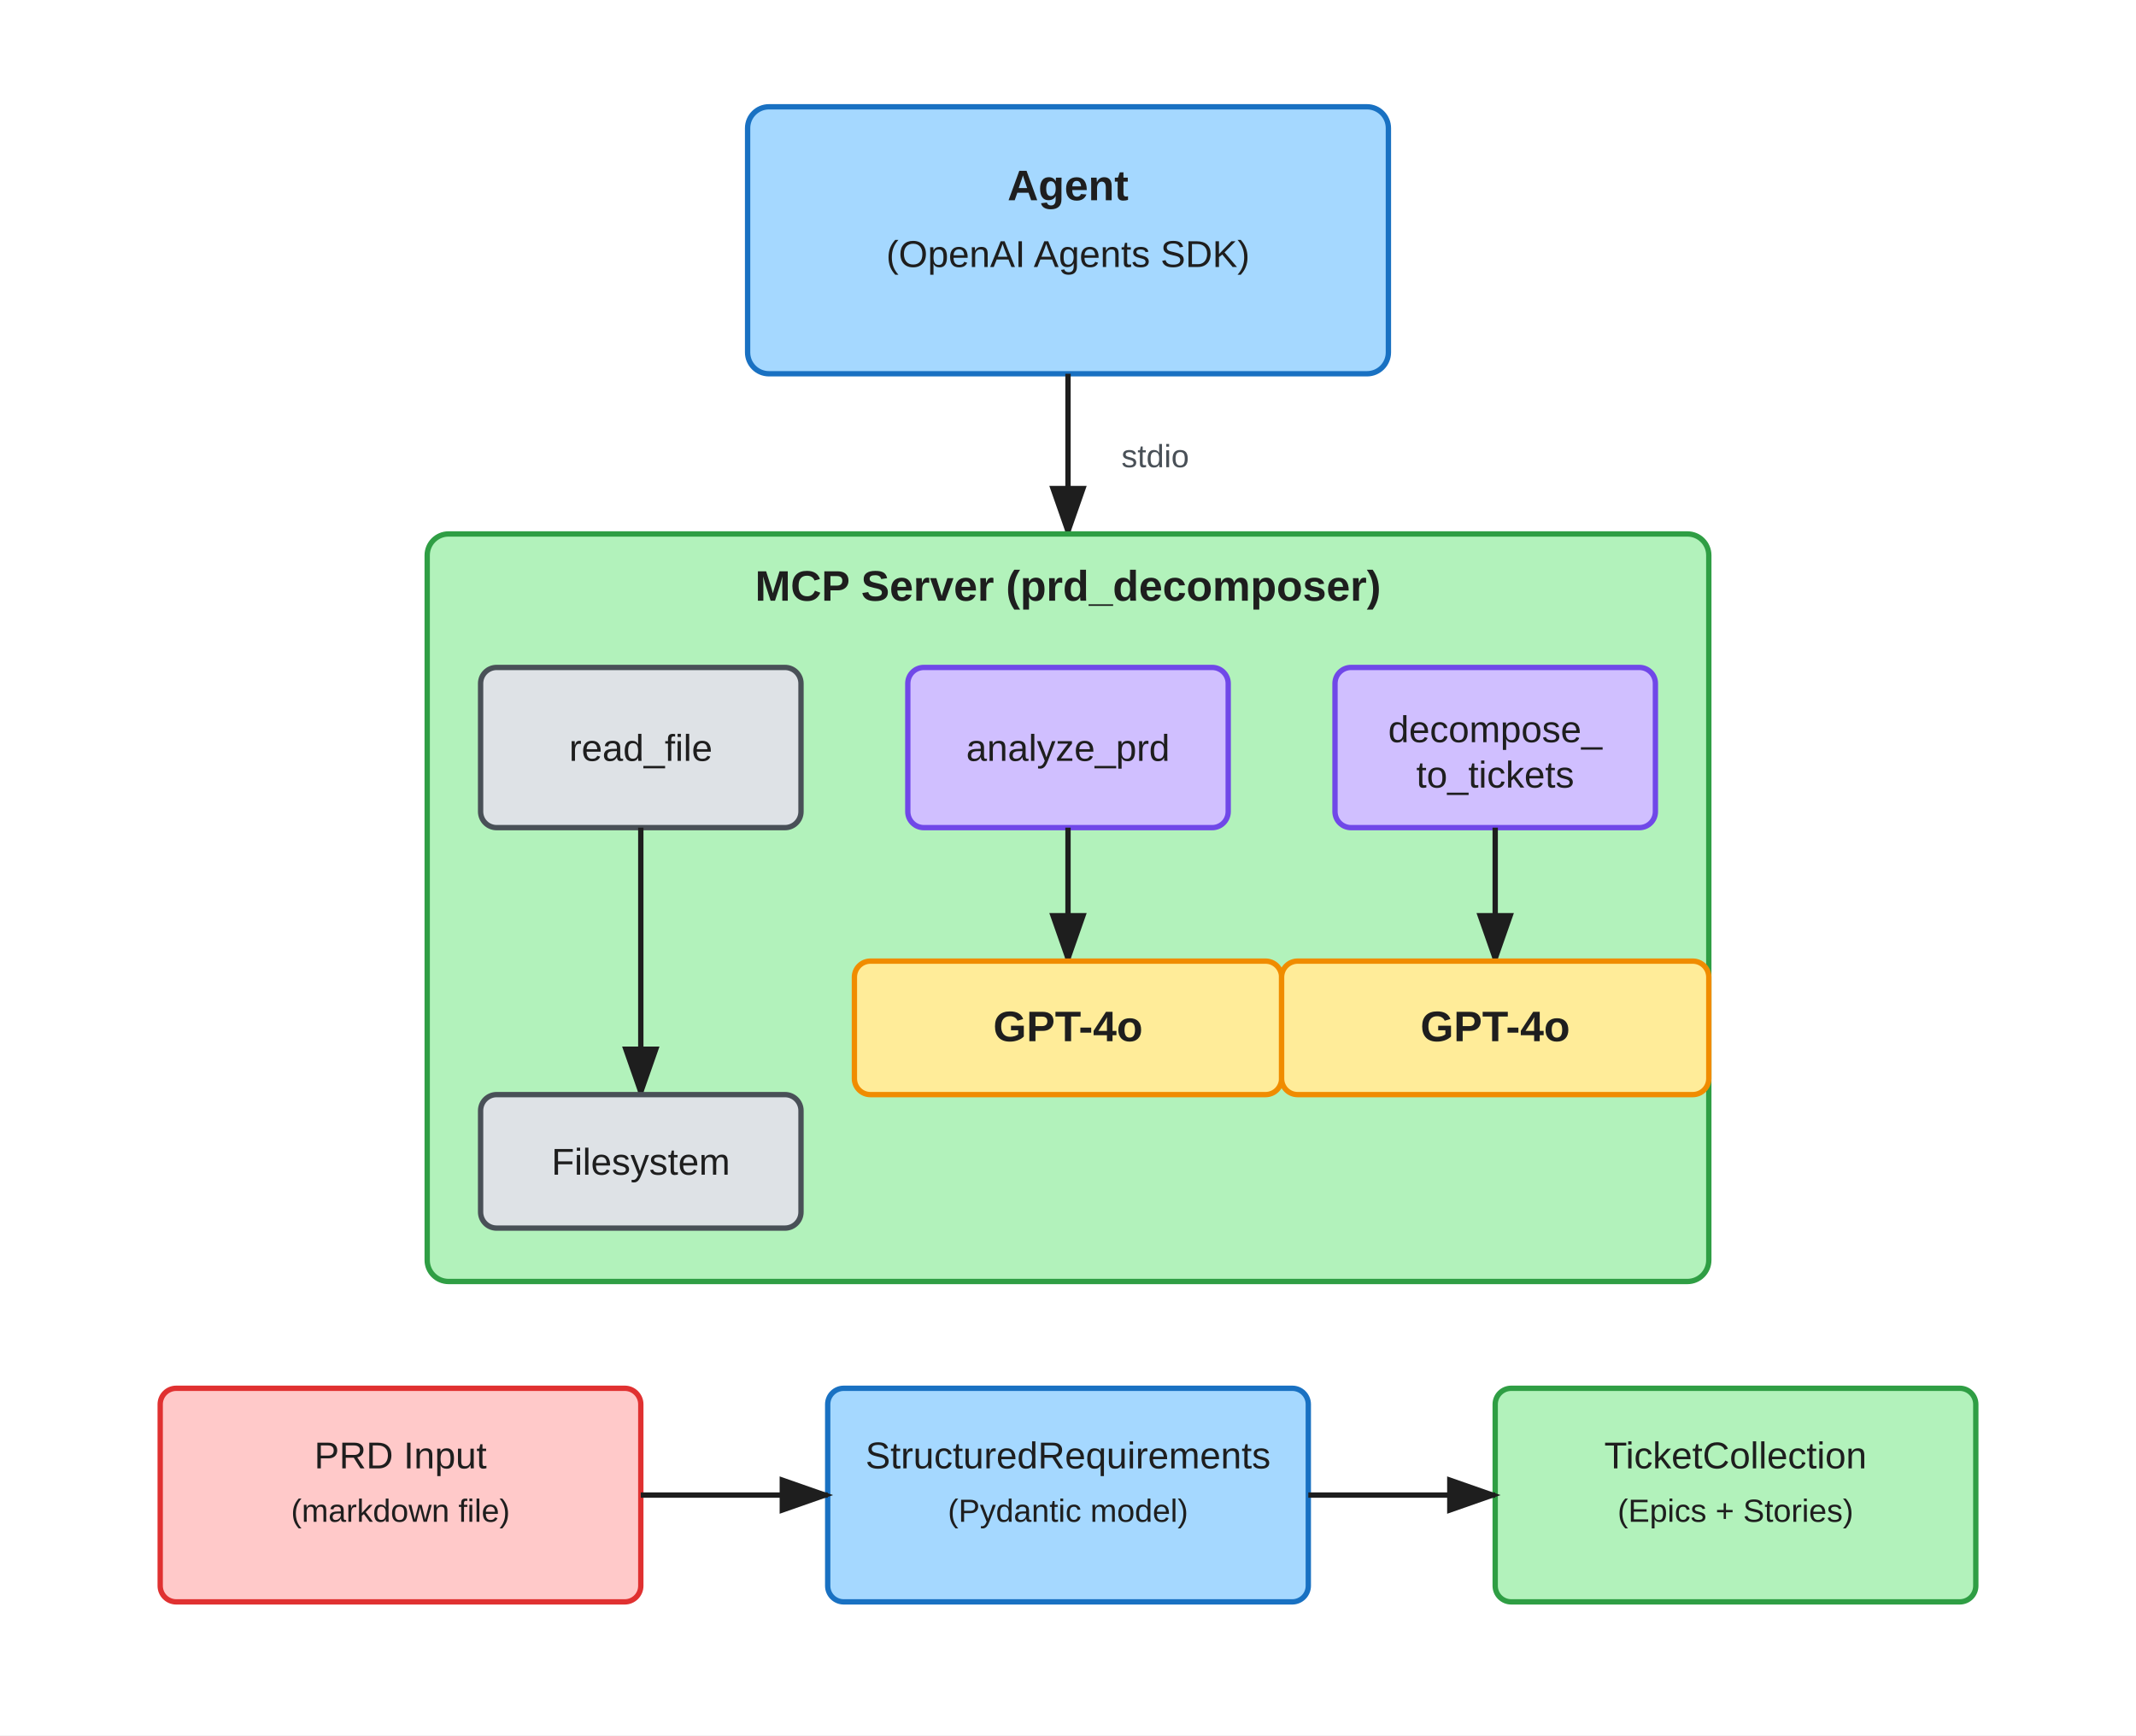
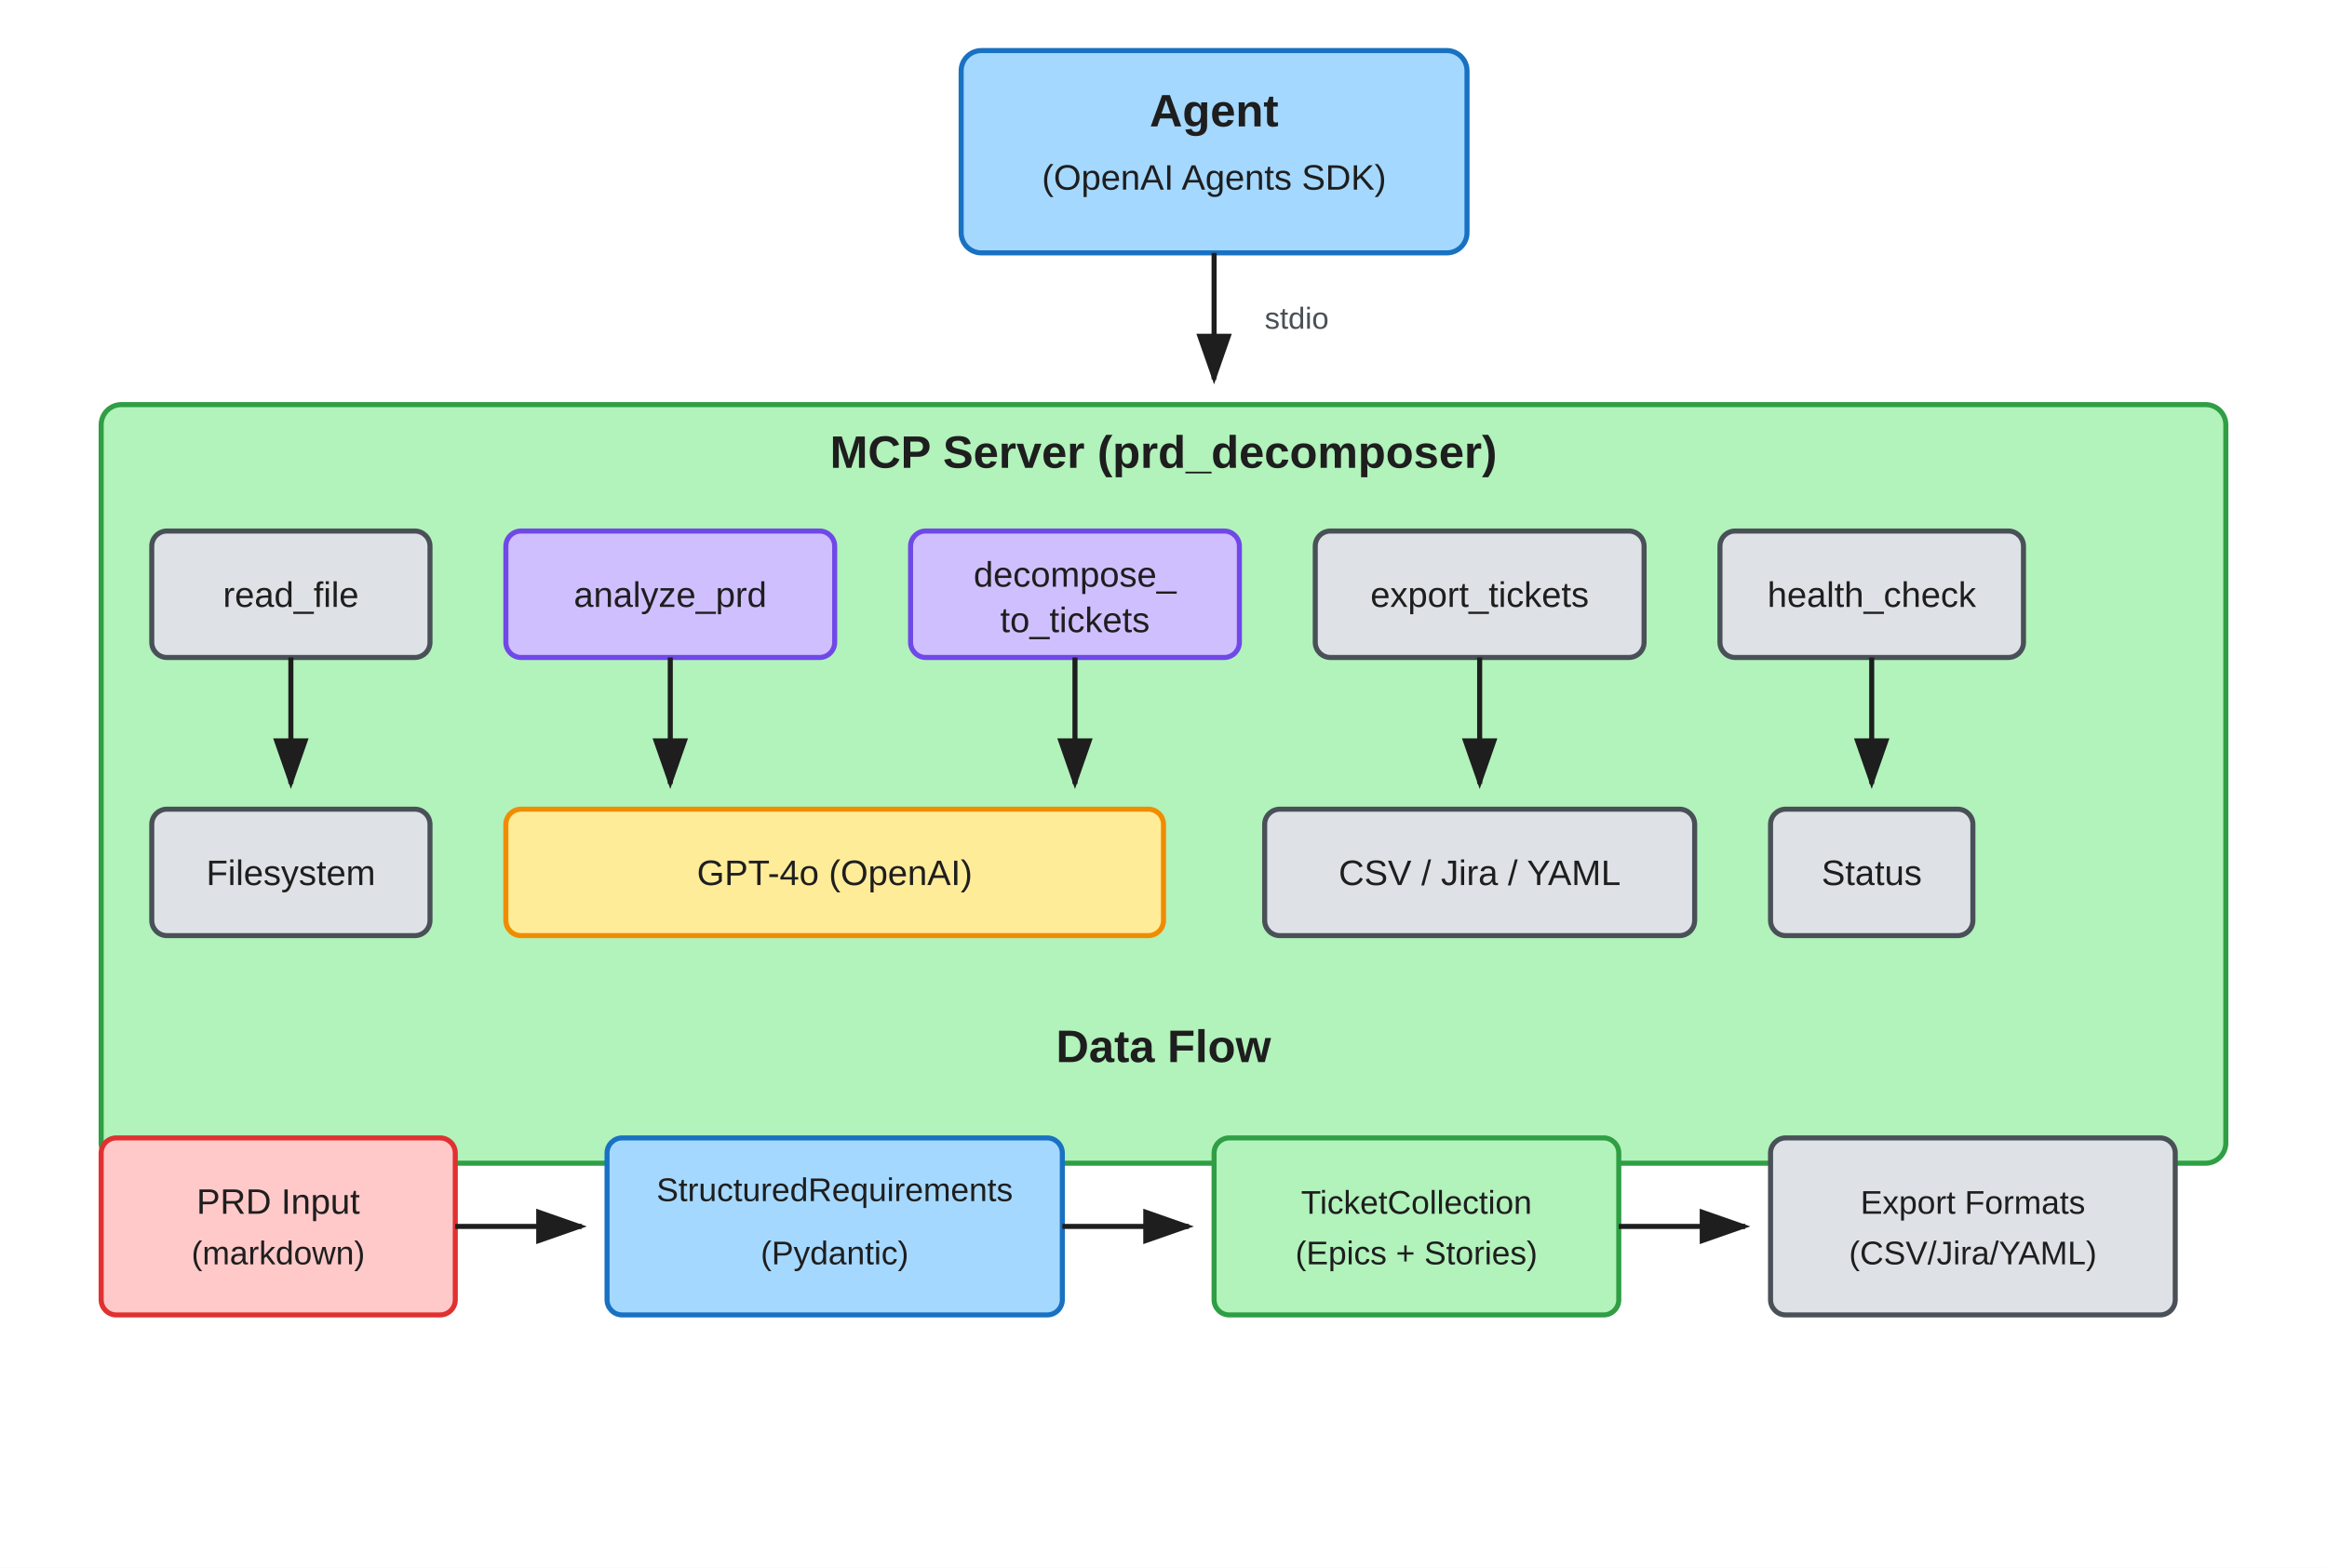
- <svg xmlns="http://www.w3.org/2000/svg" viewBox="0 0 800 650" width="800" height="650">
+ <svg xmlns="http://www.w3.org/2000/svg" viewBox="0 0 920 620" width="920" height="620">
  <style>
-     .title { font-family: Arial, sans-serif; font-size: 16px; font-weight: bold; }
+     .title { font-family: Arial, sans-serif; font-size: 18px; font-weight: bold; }
    .label { font-family: Arial, sans-serif; font-size: 14px; }
-     .small { font-family: Arial, sans-serif; font-size: 12px; }
+     .small { font-family: Arial, sans-serif; font-size: 13px; }
+     .tiny { font-family: Arial, sans-serif; font-size: 12px; }
  </style>
-   <rect width="800" height="650" fill="#ffffff" />
+   <rect width="920" height="620" fill="#ffffff" />
  <defs>
    <marker id="arrowhead" markerWidth="10" markerHeight="7" refX="9" refY="3.5" orient="auto">
      <polygon points="0 0, 10 3.5, 0 7" fill="#1e1e1e" />
    </marker>
  </defs>
-   <rect x="280" y="40" width="240" height="100" rx="8" fill="#a5d8ff" stroke="#1971c2" stroke-width="2" />
-   <text x="400" y="75" text-anchor="middle" class="title" fill="#1e1e1e">Agent</text>
-   <text x="400" y="100" text-anchor="middle" class="label" fill="#1e1e1e">(OpenAI Agents SDK)</text>
-   <line x1="400" y1="140" x2="400" y2="200" stroke="#1e1e1e" stroke-width="2" marker-end="url(#arrowhead)" />
-   <text x="420" y="175" class="small" fill="#495057">stdio</text>
-   <rect x="160" y="200" width="480" height="280" rx="8" fill="#b2f2bb" stroke="#2f9e44" stroke-width="2" />
-   <text x="400" y="225" text-anchor="middle" class="title" fill="#1e1e1e">MCP Server (prd_decomposer)</text>
-   <rect x="180" y="250" width="120" height="60" rx="6" fill="#dee2e6" stroke="#495057" stroke-width="2" />
-   <text x="240" y="285" text-anchor="middle" class="label" fill="#1e1e1e">read_file</text>
-   <rect x="340" y="250" width="120" height="60" rx="6" fill="#d0bfff" stroke="#7048e8" stroke-width="2" />
-   <text x="400" y="285" text-anchor="middle" class="label" fill="#1e1e1e">analyze_prd</text>
-   <rect x="500" y="250" width="120" height="60" rx="6" fill="#d0bfff" stroke="#7048e8" stroke-width="2" />
-   <text x="560" y="278" text-anchor="middle" class="label" fill="#1e1e1e">decompose_</text>
-   <text x="560" y="295" text-anchor="middle" class="label" fill="#1e1e1e">to_tickets</text>
-   <line x1="400" y1="310" x2="400" y2="360" stroke="#1e1e1e" stroke-width="2" marker-end="url(#arrowhead)" />
-   <line x1="560" y1="310" x2="560" y2="360" stroke="#1e1e1e" stroke-width="2" marker-end="url(#arrowhead)" />
-   <rect x="320" y="360" width="160" height="50" rx="6" fill="#ffec99" stroke="#f08c00" stroke-width="2" />
-   <text x="400" y="390" text-anchor="middle" class="title" fill="#1e1e1e">GPT-4o</text>
-   <rect x="480" y="360" width="160" height="50" rx="6" fill="#ffec99" stroke="#f08c00" stroke-width="2" />
-   <text x="560" y="390" text-anchor="middle" class="title" fill="#1e1e1e">GPT-4o</text>
-   <line x1="240" y1="310" x2="240" y2="410" stroke="#1e1e1e" stroke-width="2" marker-end="url(#arrowhead)" />
-   <rect x="180" y="410" width="120" height="50" rx="6" fill="#dee2e6" stroke="#495057" stroke-width="2" />
-   <text x="240" y="440" text-anchor="middle" class="label" fill="#1e1e1e">Filesystem</text>
-   <rect x="60" y="520" width="180" height="80" rx="6" fill="#ffc9c9" stroke="#e03131" stroke-width="2" />
-   <text x="150" y="550" text-anchor="middle" class="label" fill="#1e1e1e">PRD Input</text>
-   <text x="150" y="570" text-anchor="middle" class="small" fill="#1e1e1e">(markdown file)</text>
-   <rect x="310" y="520" width="180" height="80" rx="6" fill="#a5d8ff" stroke="#1971c2" stroke-width="2" />
-   <text x="400" y="550" text-anchor="middle" class="label" fill="#1e1e1e">StructuredRequirements</text>
-   <text x="400" y="570" text-anchor="middle" class="small" fill="#1e1e1e">(Pydantic model)</text>
-   <rect x="560" y="520" width="180" height="80" rx="6" fill="#b2f2bb" stroke="#2f9e44" stroke-width="2" />
-   <text x="650" y="550" text-anchor="middle" class="label" fill="#1e1e1e">TicketCollection</text>
-   <text x="650" y="570" text-anchor="middle" class="small" fill="#1e1e1e">(Epics + Stories)</text>
-   <line x1="240" y1="560" x2="310" y2="560" stroke="#1e1e1e" stroke-width="2" marker-end="url(#arrowhead)" />
-   <line x1="490" y1="560" x2="560" y2="560" stroke="#1e1e1e" stroke-width="2" marker-end="url(#arrowhead)" />
+   <rect x="380" y="20" width="200" height="80" rx="8" fill="#a5d8ff" stroke="#1971c2" stroke-width="2" />
+   <text x="480" y="50" text-anchor="middle" class="title" fill="#1e1e1e">Agent</text>
+   <text x="480" y="75" text-anchor="middle" class="label" fill="#1e1e1e">(OpenAI Agents SDK)</text>
+   <line x1="480" y1="100" x2="480" y2="150" stroke="#1e1e1e" stroke-width="2" marker-end="url(#arrowhead)" />
+   <text x="500" y="130" class="tiny" fill="#495057">stdio</text>
+   <rect x="40" y="160" width="840" height="300" rx="8" fill="#b2f2bb" stroke="#2f9e44" stroke-width="2" />
+   <text x="460" y="185" text-anchor="middle" class="title" fill="#1e1e1e">MCP Server (prd_decomposer)</text>
+   <rect x="60" y="210" width="110" height="50" rx="6" fill="#dee2e6" stroke="#495057" stroke-width="2" />
+   <text x="115" y="240" text-anchor="middle" class="label" fill="#1e1e1e">read_file</text>
+   <rect x="200" y="210" width="130" height="50" rx="6" fill="#d0bfff" stroke="#7048e8" stroke-width="2" />
+   <text x="265" y="240" text-anchor="middle" class="label" fill="#1e1e1e">analyze_prd</text>
+   <rect x="360" y="210" width="130" height="50" rx="6" fill="#d0bfff" stroke="#7048e8" stroke-width="2" />
+   <text x="425" y="232" text-anchor="middle" class="label" fill="#1e1e1e">decompose_</text>
+   <text x="425" y="250" text-anchor="middle" class="label" fill="#1e1e1e">to_tickets</text>
+   <rect x="520" y="210" width="130" height="50" rx="6" fill="#dee2e6" stroke="#495057" stroke-width="2" />
+   <text x="585" y="240" text-anchor="middle" class="label" fill="#1e1e1e">export_tickets</text>
+   <rect x="680" y="210" width="120" height="50" rx="6" fill="#dee2e6" stroke="#495057" stroke-width="2" />
+   <text x="740" y="240" text-anchor="middle" class="label" fill="#1e1e1e">health_check</text>
+   <line x1="115" y1="260" x2="115" y2="310" stroke="#1e1e1e" stroke-width="2" marker-end="url(#arrowhead)" />
+   <line x1="265" y1="260" x2="265" y2="310" stroke="#1e1e1e" stroke-width="2" marker-end="url(#arrowhead)" />
+   <line x1="425" y1="260" x2="425" y2="310" stroke="#1e1e1e" stroke-width="2" marker-end="url(#arrowhead)" />
+   <line x1="585" y1="260" x2="585" y2="310" stroke="#1e1e1e" stroke-width="2" marker-end="url(#arrowhead)" />
+   <line x1="740" y1="260" x2="740" y2="310" stroke="#1e1e1e" stroke-width="2" marker-end="url(#arrowhead)" />
+   <rect x="60" y="320" width="110" height="50" rx="6" fill="#dee2e6" stroke="#495057" stroke-width="2" />
+   <text x="115" y="350" text-anchor="middle" class="label" fill="#1e1e1e">Filesystem</text>
+   <rect x="200" y="320" width="260" height="50" rx="6" fill="#ffec99" stroke="#f08c00" stroke-width="2" />
+   <text x="330" y="350" text-anchor="middle" class="label" fill="#1e1e1e">GPT-4o (OpenAI)</text>
+   <rect x="500" y="320" width="170" height="50" rx="6" fill="#dee2e6" stroke="#495057" stroke-width="2" />
+   <text x="585" y="350" text-anchor="middle" class="label" fill="#1e1e1e">CSV / Jira / YAML</text>
+   <rect x="700" y="320" width="80" height="50" rx="6" fill="#dee2e6" stroke="#495057" stroke-width="2" />
+   <text x="740" y="350" text-anchor="middle" class="label" fill="#1e1e1e">Status</text>
+   <text x="460" y="420" text-anchor="middle" class="title" fill="#1e1e1e">Data Flow</text>
+   <rect x="40" y="450" width="140" height="70" rx="6" fill="#ffc9c9" stroke="#e03131" stroke-width="2" />
+   <text x="110" y="480" text-anchor="middle" class="label" fill="#1e1e1e">PRD Input</text>
+   <text x="110" y="500" text-anchor="middle" class="small" fill="#1e1e1e">(markdown)</text>
+   <rect x="240" y="450" width="180" height="70" rx="6" fill="#a5d8ff" stroke="#1971c2" stroke-width="2" />
+   <text x="330" y="475" text-anchor="middle" class="small" fill="#1e1e1e">StructuredRequirements</text>
+   <text x="330" y="500" text-anchor="middle" class="small" fill="#1e1e1e">(Pydantic)</text>
+   <rect x="480" y="450" width="160" height="70" rx="6" fill="#b2f2bb" stroke="#2f9e44" stroke-width="2" />
+   <text x="560" y="480" text-anchor="middle" class="small" fill="#1e1e1e">TicketCollection</text>
+   <text x="560" y="500" text-anchor="middle" class="small" fill="#1e1e1e">(Epics + Stories)</text>
+   <rect x="700" y="450" width="160" height="70" rx="6" fill="#dee2e6" stroke="#495057" stroke-width="2" />
+   <text x="780" y="480" text-anchor="middle" class="small" fill="#1e1e1e">Export Formats</text>
+   <text x="780" y="500" text-anchor="middle" class="small" fill="#1e1e1e">(CSV/Jira/YAML)</text>
+   <line x1="180" y1="485" x2="230" y2="485" stroke="#1e1e1e" stroke-width="2" marker-end="url(#arrowhead)" />
+   <line x1="420" y1="485" x2="470" y2="485" stroke="#1e1e1e" stroke-width="2" marker-end="url(#arrowhead)" />
+   <line x1="640" y1="485" x2="690" y2="485" stroke="#1e1e1e" stroke-width="2" marker-end="url(#arrowhead)" />
</svg>
